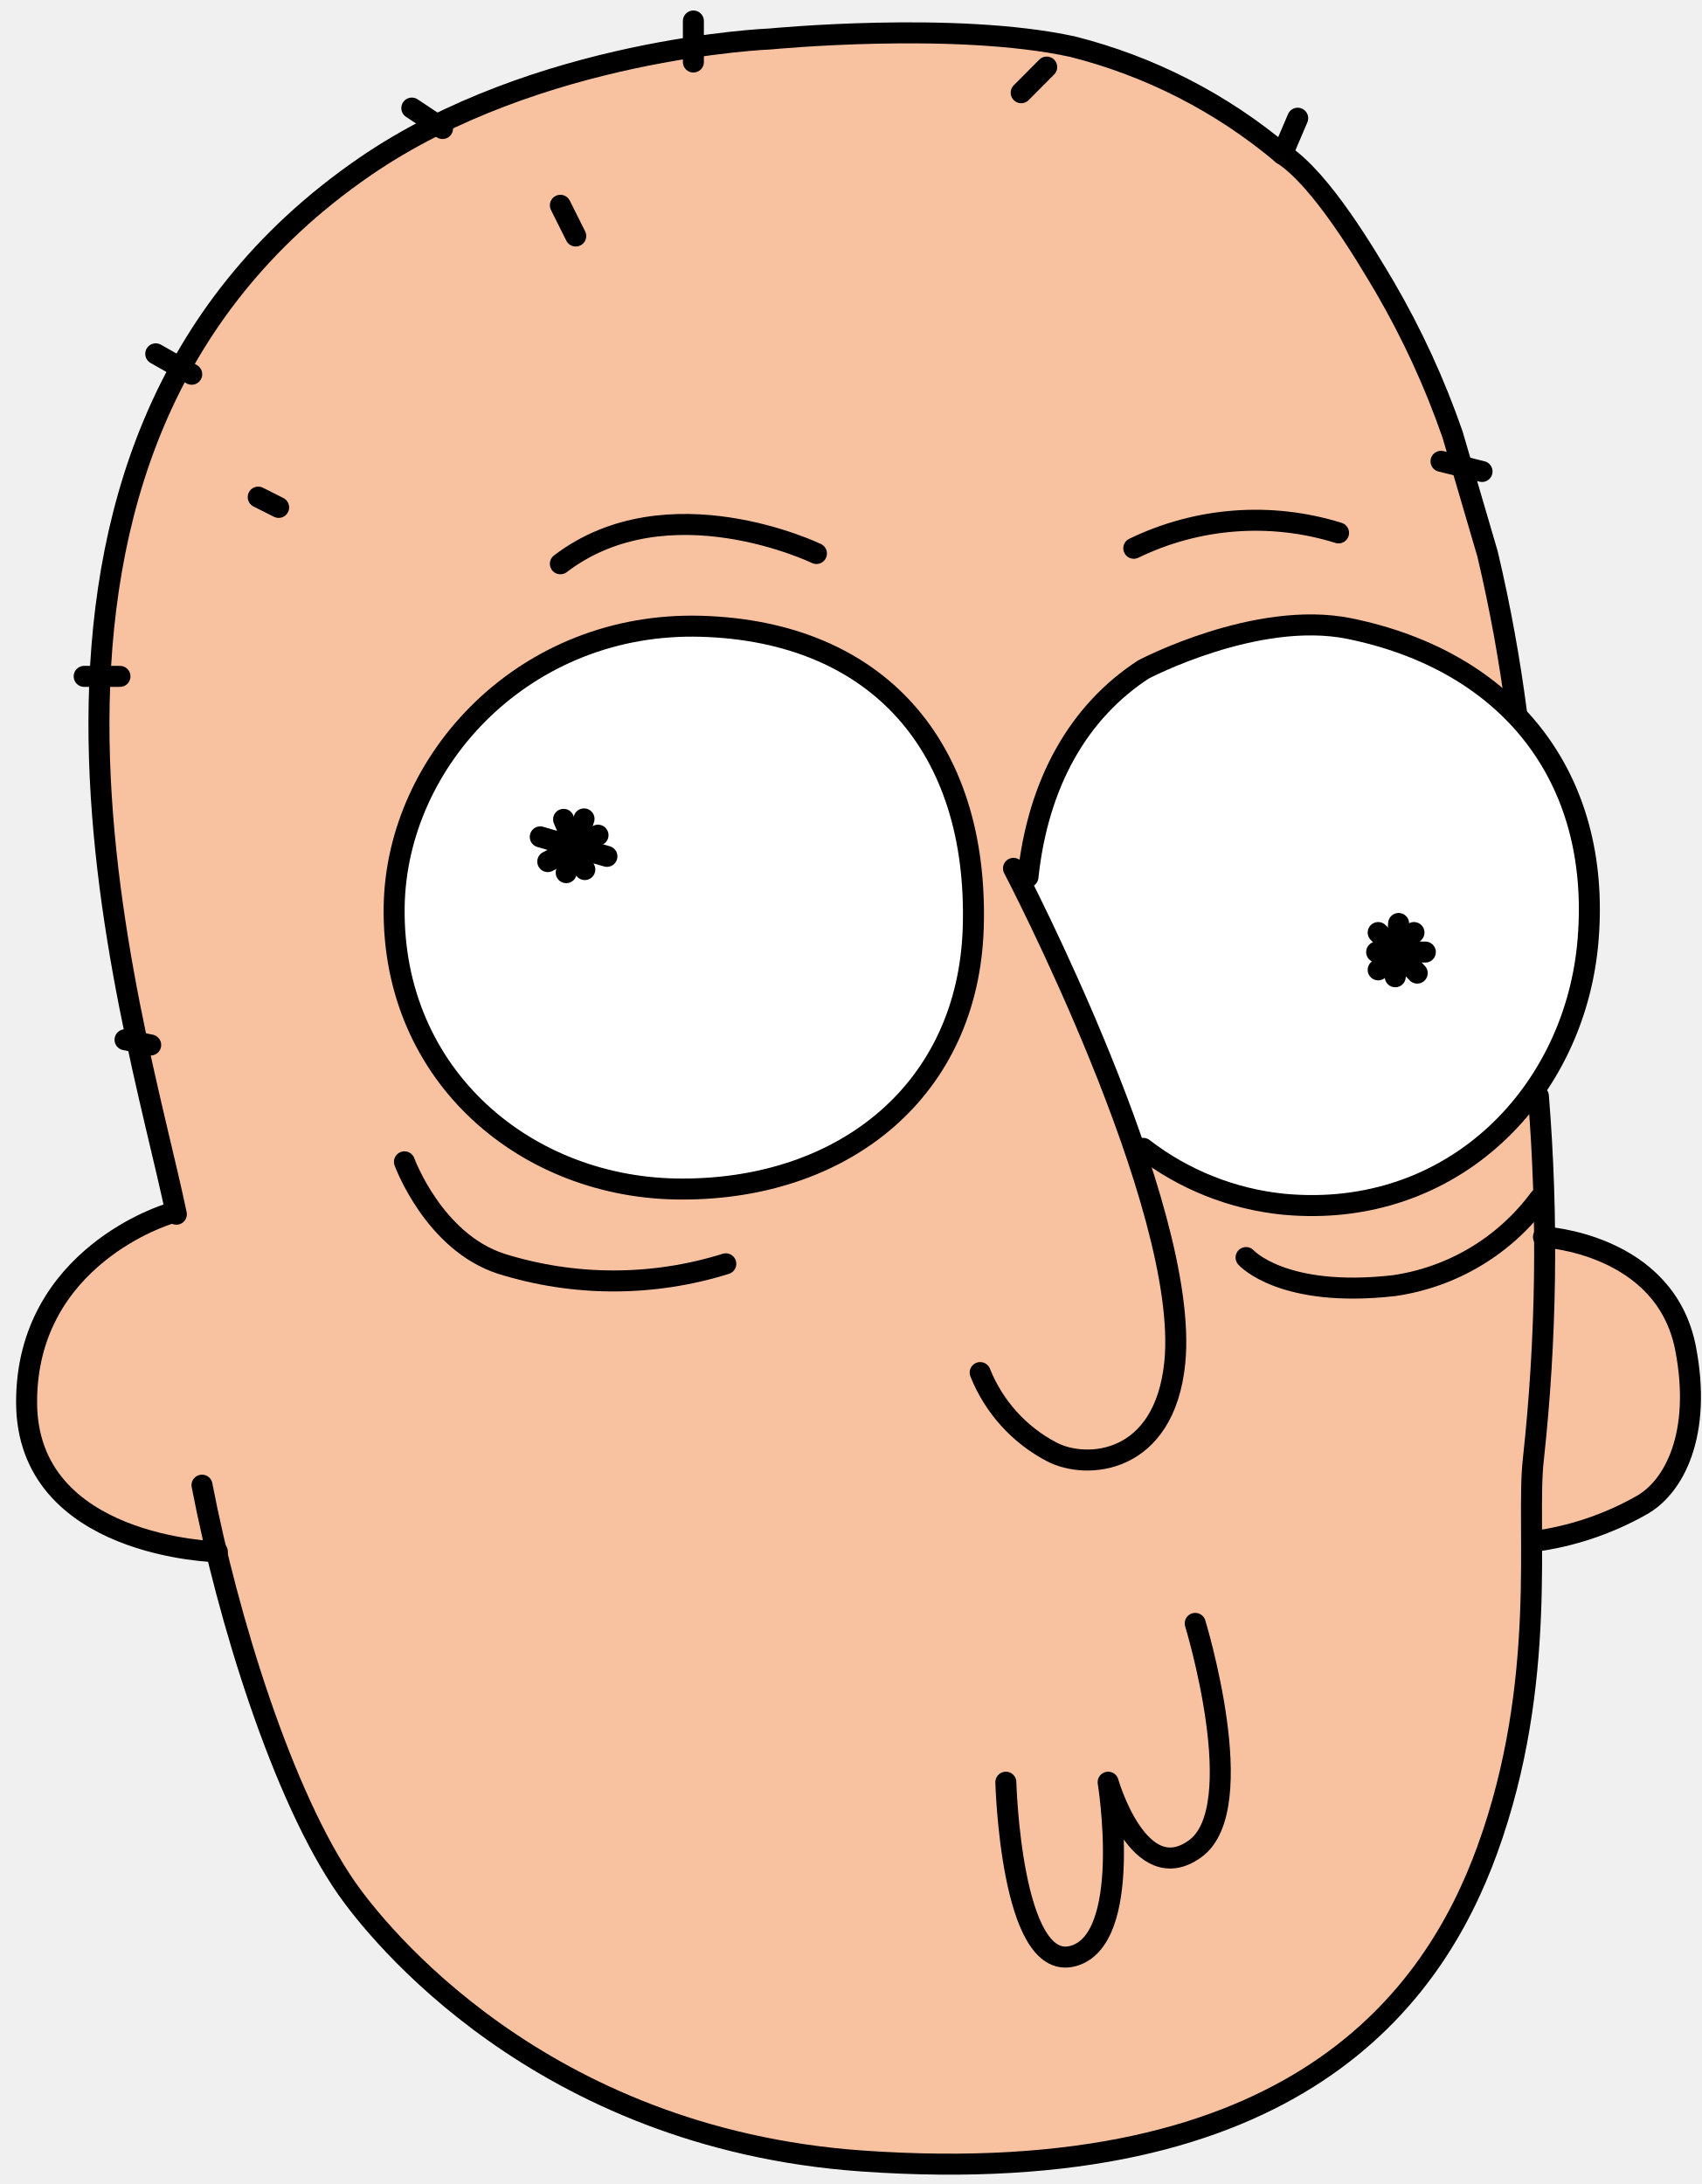
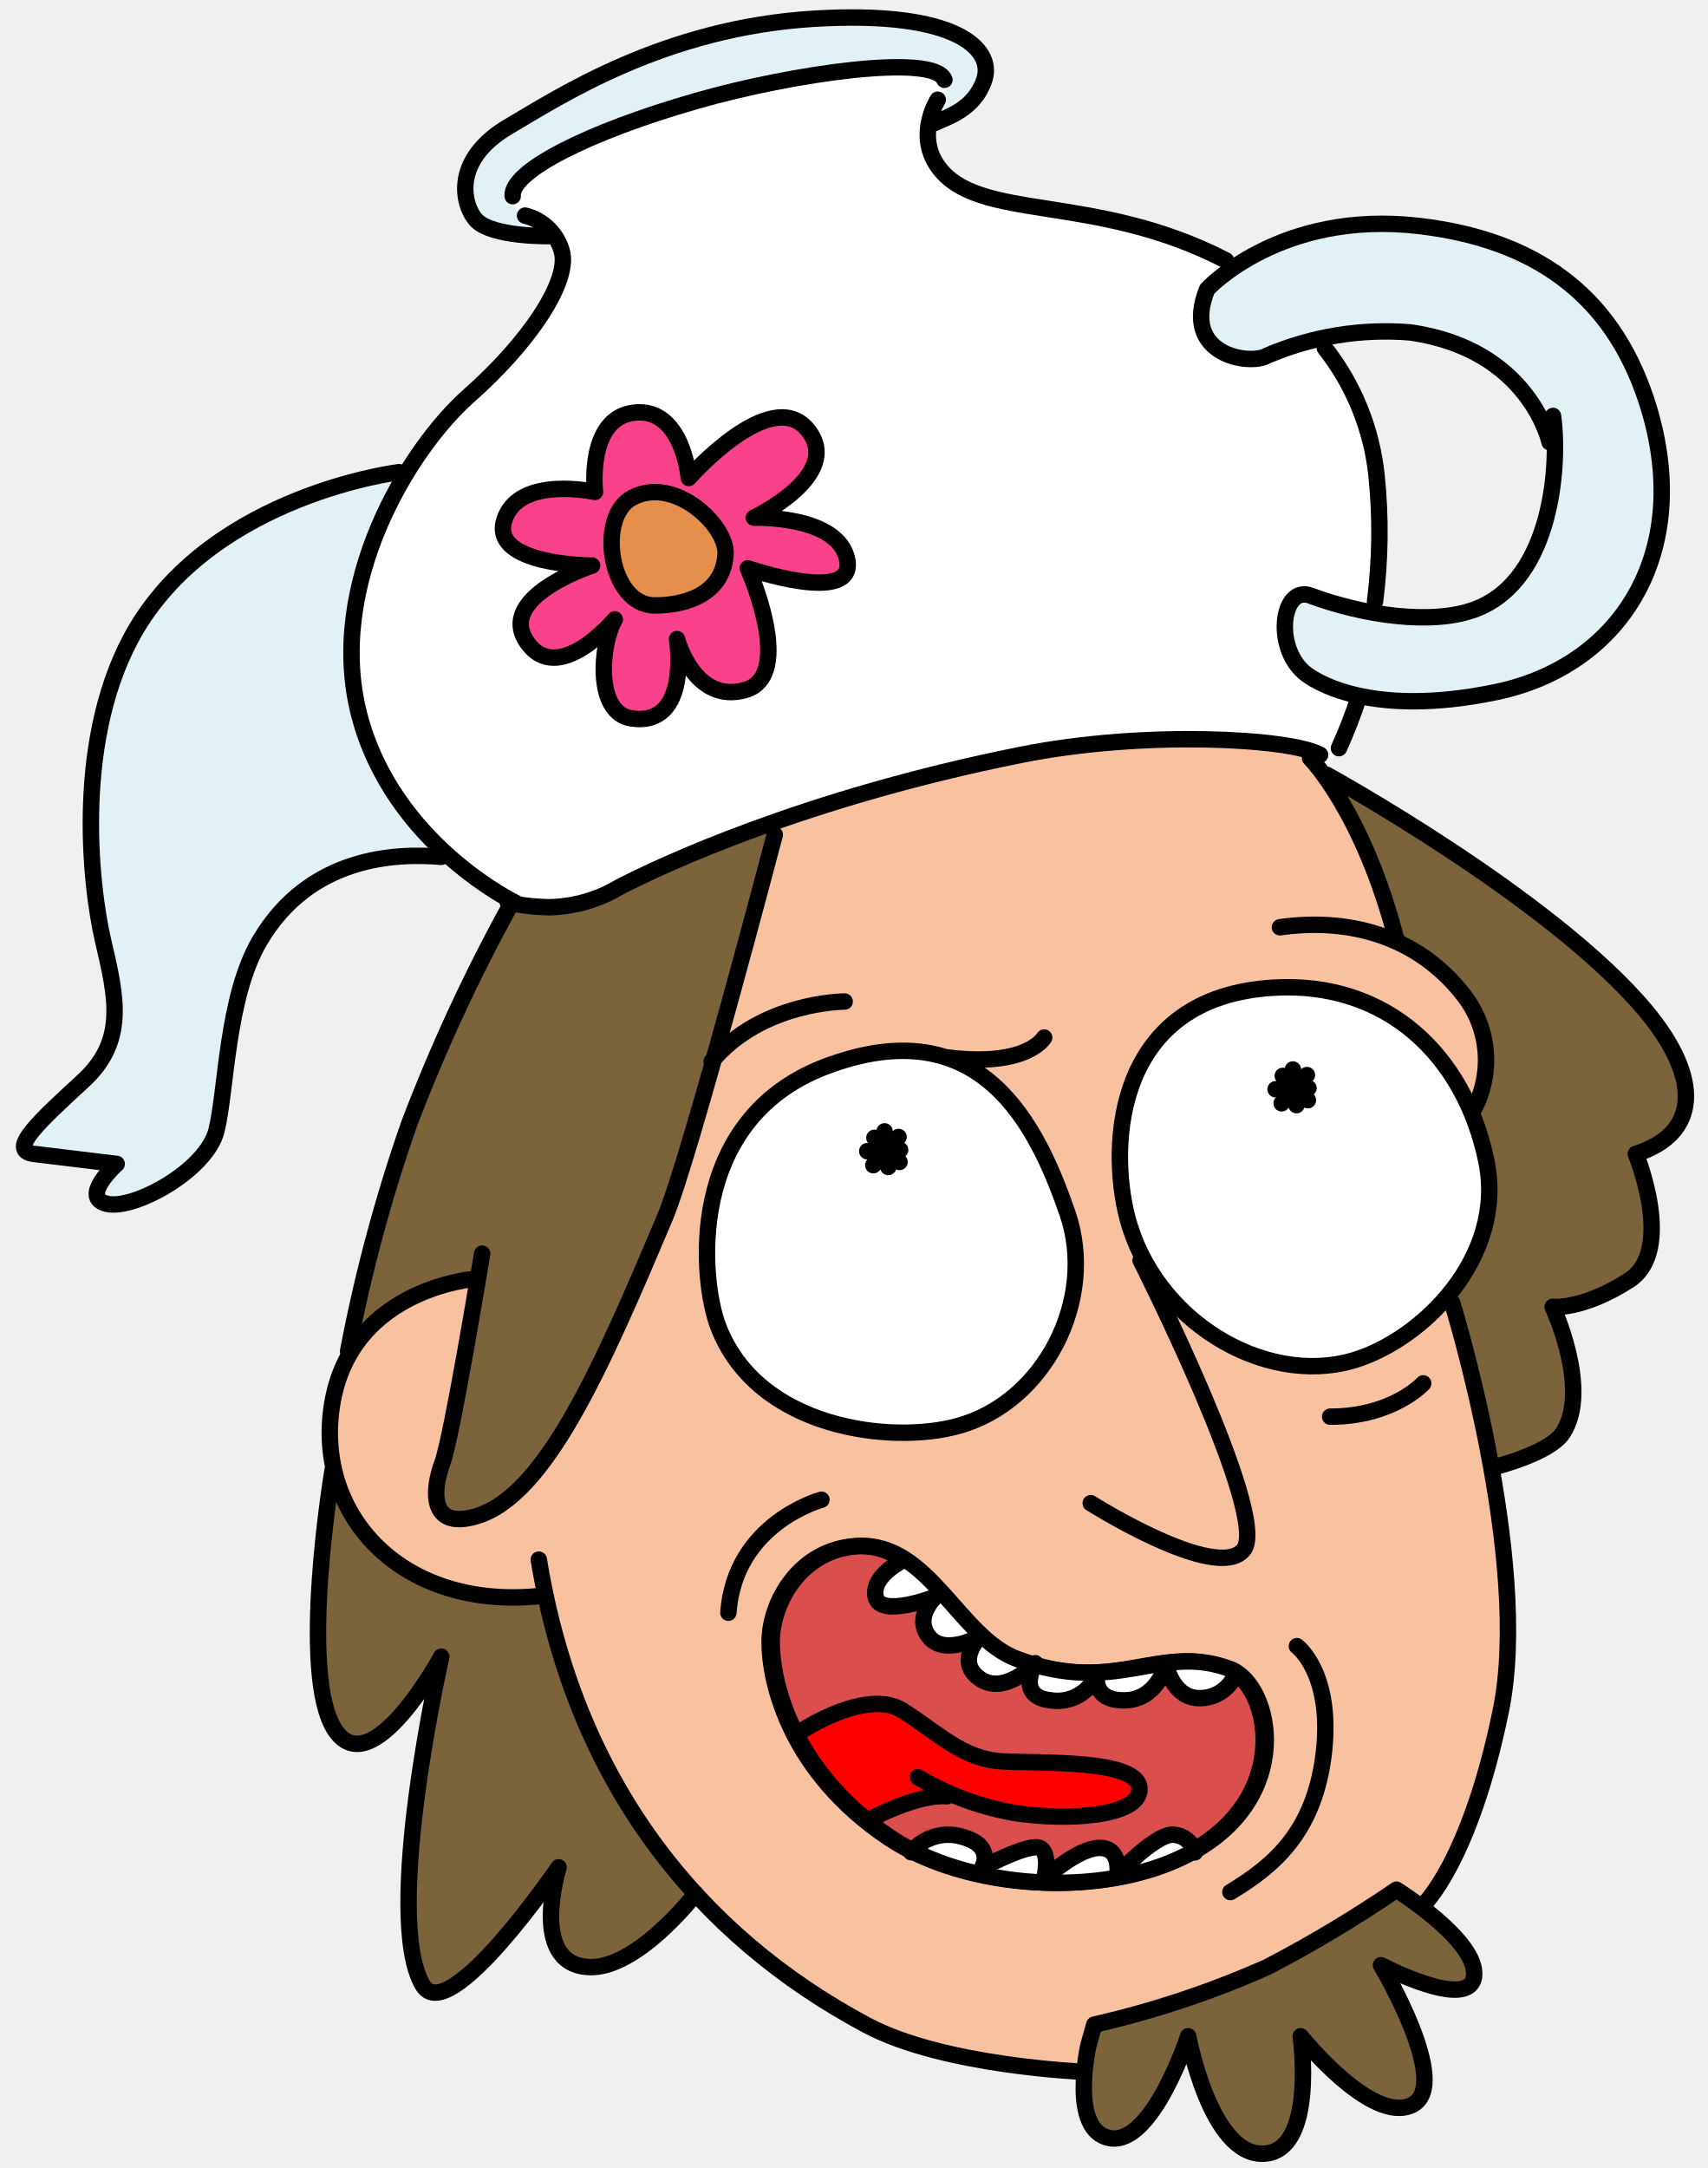
- <svg xmlns="http://www.w3.org/2000/svg" width="81" height="104" viewBox="0 0 81 104" fill="none">
-   <path d="M32.349 2.096C24.121 3.376 17.187 7.896 15.162 9.776C12.602 12.153 8.821 15.934 7.116 20.563C5.09 26.307 4.281 32.409 4.739 38.482C5.327 44.98 6.525 51.407 8.316 57.681C6.604 57.681 2.948 60.972 1.975 63.041C1.002 65.111 -0.095 69.017 3.313 71.577C5.345 73.106 7.845 73.881 10.386 73.771C12.214 81.692 15.096 88.64 19.367 93.276C23.638 97.913 31.925 101.687 35.581 102.053C43.718 103.732 52.163 103.098 59.958 100.224C64.763 98.403 68.859 92.911 71.294 87.184C72.947 83.293 73.079 77.135 73.123 73.047C73.35 73.1 73.588 73.079 73.803 72.988C74.602 73.044 75.403 72.935 76.158 72.668C76.913 72.401 77.605 71.983 78.191 71.438C80.02 69.609 80.934 67.51 80.385 64.219C79.837 60.928 76.1 58.975 73.803 59.012C73.584 55.603 73.072 51.603 73.072 51.603L72.187 33.421C71.945 26.963 68.288 17.697 65.729 13.308C63.169 8.92 61.092 7.582 61.092 7.582C61.092 7.582 57.64 4.532 54.465 3.435C51.379 2.287 48.131 1.631 44.841 1.489C41.915 1.489 34.462 1.731 32.349 2.096Z" fill="#F8C2A0" />
-   <path d="M18.892 43.171C19.001 36.179 25.13 29.575 33.519 29.823C41.908 30.072 46.706 35.565 46.457 44.151C46.245 51.896 40.35 56.643 32.612 56.643C25.247 56.643 18.767 51.282 18.892 43.171Z" fill="white" />
-   <path d="M54.553 54.683C56.495 56.167 58.813 57.08 61.245 57.316C69.291 58.047 75.141 52.02 75.734 44.678C76.334 36.969 72.077 30.73 64.376 29.911C62.667 29.873 60.958 29.929 59.256 30.079C57.576 30.327 55.968 30.93 54.539 31.849C51.482 33.839 49.244 37.89 48.754 42.41L54.553 54.683Z" fill="white" />
-   <path d="M48.256 41.35C48.256 41.35 56.674 57.44 55.936 64.878C55.446 69.756 51.723 69.998 50.085 69.142C48.53 68.332 47.318 66.99 46.669 65.361" stroke="black" stroke-linecap="round" stroke-linejoin="round" />
-   <path d="M8.396 57.82C6.385 48.173 -2.406 21.558 17.356 7.948C25.584 2.28 36.678 1.855 36.678 1.855C36.678 1.855 45.455 1 51.065 2.221C54.742 3.148 58.161 4.899 61.062 7.341C62.905 8.525 65.056 12.19 65.941 13.682C67.237 15.908 68.315 18.254 69.159 20.688L70.826 26.378C71.422 28.898 71.885 31.446 72.216 34.014" stroke="black" stroke-linecap="round" stroke-linejoin="round" />
-   <path d="M9.618 70.722C10.839 77.062 13.465 85.554 16.507 89.92C17.912 91.931 25.65 101.805 41.008 102.902C61.699 104.365 68.267 95.084 70.812 88.091C73.737 80.046 72.64 72.674 73.006 69.5C73.633 63.753 73.714 57.959 73.247 52.196" stroke="black" stroke-linecap="round" stroke-linejoin="round" />
-   <path d="M18.767 43.171C18.877 36.179 25.006 29.575 33.395 29.823C41.784 30.072 46.589 35.565 46.34 44.151C46.113 51.881 40.226 56.621 32.495 56.621C25.13 56.643 18.643 51.282 18.767 43.171Z" stroke="black" stroke-linecap="round" stroke-linejoin="round" />
-   <path d="M48.944 41.759C49.426 37.24 51.387 33.868 54.444 31.879C54.444 31.879 59.834 29.034 64.251 29.933C71.843 31.484 76.231 36.998 75.617 44.707C75.046 52.021 69.195 58.098 61.121 57.345C58.685 57.101 56.367 56.178 54.429 54.683" stroke="black" stroke-linecap="round" stroke-linejoin="round" />
-   <path d="M19.257 55.326C19.257 55.326 20.647 59.143 23.872 60.182C27.351 61.269 31.079 61.269 34.557 60.182" stroke="black" stroke-linecap="round" stroke-linejoin="round" />
-   <path d="M59.329 59.883C59.329 59.883 61.055 61.828 66.372 61.221C67.745 61.023 69.065 60.555 70.255 59.843C71.445 59.131 72.482 58.19 73.306 57.074" stroke="black" stroke-linecap="round" stroke-linejoin="round" />
-   <path d="M8.031 57.805C8.031 57.805 1.266 59.816 1.266 66.764C1.266 73.713 10.349 73.895 10.349 73.895" stroke="black" stroke-linecap="round" stroke-linejoin="round" />
-   <path d="M73.489 58.902C73.489 58.902 79.281 59.195 80.254 64.205C81.043 68.286 79.712 70.838 78.118 71.701C76.536 72.591 74.798 73.169 72.998 73.406" stroke="black" stroke-linecap="round" stroke-linejoin="round" />
-   <path d="M66.592 43.975L66.431 46.513" stroke="black" stroke-linecap="round" stroke-linejoin="round" />
-   <path d="M67.864 45.336H65.546" stroke="black" stroke-linecap="round" stroke-linejoin="round" />
-   <path d="M67.323 44.407L65.619 46.184" stroke="black" stroke-linecap="round" stroke-linejoin="round" />
-   <path d="M67.477 46.338L65.619 44.407" stroke="black" stroke-linecap="round" stroke-linejoin="round" />
-   <path d="M26.834 39.017L27.844 41.408" stroke="black" stroke-linecap="round" stroke-linejoin="round" />
-   <path d="M28.473 39.77L26.081 41.028" stroke="black" stroke-linecap="round" stroke-linejoin="round" />
-   <path d="M28.897 40.779L25.723 39.851" stroke="black" stroke-linecap="round" stroke-linejoin="round" />
-   <path d="M27.807 38.995L26.959 41.555" stroke="black" stroke-linecap="round" stroke-linejoin="round" />
-   <path d="M56.908 77.304C56.908 77.304 59.593 86.081 56.908 88.033C54.224 89.986 52.762 84.867 52.762 84.867C52.762 84.867 53.983 92.422 51.057 93.153C48.132 93.884 47.891 84.867 47.891 84.867" stroke="black" stroke-linecap="round" stroke-linejoin="round" />
-   <path d="M19.608 5.147L21.071 6.12" stroke="black" stroke-linecap="round" stroke-linejoin="round" />
-   <path d="M33.014 1V2.953" stroke="black" stroke-linecap="round" stroke-linejoin="round" />
-   <path d="M7.416 16.849L9.128 17.821" stroke="black" stroke-linecap="round" stroke-linejoin="round" />
-   <path d="M4.008 32.208H5.712" stroke="black" stroke-linecap="round" stroke-linejoin="round" />
-   <path d="M61.787 5.629L61.055 7.341" stroke="black" stroke-linecap="round" stroke-linejoin="round" />
-   <path d="M49.836 3.194L48.622 4.415" stroke="black" stroke-linecap="round" stroke-linejoin="round" />
-   <path d="M70.563 22.451L68.61 21.968" stroke="black" stroke-linecap="round" stroke-linejoin="round" />
-   <path d="M26.681 9.776L27.412 11.239" stroke="black" stroke-linecap="round" stroke-linejoin="round" />
-   <path d="M5.954 49.512L7.175 49.761" stroke="black" stroke-linecap="round" stroke-linejoin="round" />
-   <path d="M12.295 23.672L13.267 24.162" stroke="black" stroke-linecap="round" stroke-linejoin="round" />
-   <path d="M53.983 26.108C57.021 24.632 60.508 24.37 63.732 25.376" stroke="black" stroke-linecap="round" stroke-linejoin="round" />
-   <path d="M38.873 26.357C38.873 26.357 31.8 22.941 26.681 26.847" stroke="black" stroke-linecap="round" stroke-linejoin="round" />
+ <svg xmlns="http://www.w3.org/2000/svg" width="104" height="132" viewBox="0 0 104 132" fill="none">
+   <path d="M36.671 13.223C35.762 13.713 34.771 14.033 33.747 14.165C32.291 14.509 30.762 14.344 29.414 13.698C28.472 13.231 27.53 11.249 29.225 8.988C30.921 6.727 32.73 6.818 34.696 5.409C36.663 3.999 40.914 2.869 41.954 2.583C44.197 1.884 46.496 1.38 48.826 1.075C51.47 0.902 54.124 1.028 56.739 1.452C58.533 1.829 59.754 3.057 59.942 3.713C60.01 4.329 59.896 4.952 59.613 5.504C59.331 6.056 58.892 6.513 58.352 6.818C57.252 7.233 56.117 7.548 54.961 7.76L36.671 13.223Z" fill="#E1F1F6" />
+   <path d="M35.073 54.95C33.867 55.274 32.592 55.243 31.403 54.86C30.552 54.483 25.465 51.378 24.809 49.584C24.154 47.791 21.976 45.907 21.425 41.958C20.875 38.009 22.646 33.291 23.212 31.506C23.777 29.72 26.791 25.951 28.487 24.256C30.182 22.56 33.574 18.792 33.95 17.662C34.327 16.532 34.327 14.647 33.762 14.18C33.762 14.18 31.689 13.803 31.411 12.575C31.132 11.347 32.255 10.314 32.82 10.035C33.385 9.757 37.342 8.053 38.193 7.677C39.045 7.3 43.657 5.793 44.877 5.506C46.098 5.22 49.399 4.285 51.283 4.285C53.167 4.285 54.584 3.705 56.091 3.992C57.598 4.278 57.877 5.408 57.5 5.597C56.868 6.269 56.471 7.129 56.37 8.046C56.37 8.8 57.033 11.06 58.729 11.535C60.424 12.01 62.685 12.289 64.667 12.665C66.649 13.042 69.663 13.984 71.359 14.361C72.653 14.724 73.891 15.264 75.037 15.966C75.037 15.966 79.468 18.981 80.975 21.241C82.376 23.177 83.34 25.393 83.801 27.738C84.154 29.886 84.25 32.069 84.087 34.241C83.997 35.183 82.957 42.252 82.678 42.907C82.399 43.563 80.983 47.15 80.417 47.052L79.95 46.02C79.95 46.02 77.689 44.799 71.66 44.889C65.632 44.98 56.212 47.248 53.574 48.002C50.937 48.755 44.154 51.303 42.933 51.679C41.712 52.056 38.412 53.473 38.412 53.473C37.404 54.176 36.271 54.678 35.073 54.95Z" fill="white" />
+   <path d="M33.279 97.152C33.279 97.152 24.236 90.746 22.82 90.37C21.958 90.141 21.073 90.015 20.182 89.993C20.182 89.993 19.338 96.12 19.338 97.815C19.338 99.511 19.338 104.221 20.091 105.163C20.845 106.105 21.689 106.67 22.82 105.916C23.839 105.085 24.757 104.136 25.555 103.09L26.776 101.304C26.776 101.304 25.555 107.521 25.367 109.029C25.178 110.536 24.613 115.344 24.703 116.376C24.794 117.409 25.08 120.996 26.022 121.275C26.964 121.554 28.758 120.242 29.413 119.3C30.069 118.358 33.845 114.123 33.845 114.123C33.845 114.123 33.182 117.326 33.558 118.177C33.935 119.029 34.975 120.348 37.326 119.594C39.678 118.841 42.225 115.449 42.225 115.449C42.225 115.449 39.12 111.214 37.801 109.044C36.482 106.873 33.483 99.797 33.279 97.152Z" fill="#7B633B" />
+   <path d="M81.133 47.323C81.133 47.323 86.883 51.091 88.956 52.319C91.028 53.547 97.539 58.627 98.293 59.29C99.046 59.953 102.061 63.156 102.347 65.04C102.634 66.924 102.634 67.775 102.068 68.718C101.503 69.659 99.506 70.021 99.506 70.021C99.506 70.021 100.546 73.601 100.448 74.92C100.433 75.653 100.225 76.37 99.845 76.999C99.466 77.627 98.928 78.144 98.285 78.499C97.17 79.108 95.96 79.524 94.706 79.728C95.107 80.767 95.422 81.839 95.648 82.93C95.746 83.872 96.59 86.42 94.615 87.738C93.526 88.504 92.266 88.991 90.945 89.155L88.217 78.514L81.533 53.269L81.133 47.323Z" fill="#7B633B" />
+   <path d="M33.279 97.151C31.288 97.306 29.284 97.148 27.341 96.683C24.937 95.791 22.843 94.22 21.312 92.162C20.37 90.654 19.994 88.115 20.091 86.231C20.189 84.347 21.501 81.521 22.631 80.579C23.762 79.637 26.964 77.941 28.946 77.753L38.178 79.358C38.178 79.358 40.529 74.46 41.471 71.732C42.413 69.004 44.584 60.428 44.584 60.428L47.312 50.163C47.312 50.163 56.091 47.609 58.148 46.757C60.206 45.906 67.478 44.971 69.076 44.971C70.673 44.971 79.626 45.536 79.626 45.536L80.38 47.044C81.149 48.062 81.846 49.132 82.467 50.246C82.942 51.286 85.105 57.127 85.105 57.127C85.105 57.127 88.496 59.388 89.061 60.239C89.626 61.091 90.855 63.442 90.478 64.859C90.101 66.275 89.634 67.685 89.634 67.685L87.471 75.032L89.265 81.815C89.265 81.815 90.772 88.884 91.149 91.333C91.525 93.782 92 100.097 91.623 102.448C91.247 104.8 89.739 111.115 88.797 112.908C88.129 114.111 87.305 115.221 86.348 116.209C86.348 116.209 68.164 126.006 66.091 126.292C66.091 126.292 57.613 125.162 55.541 124.597C53.468 124.032 47.342 120.173 46.588 119.51C45.834 118.847 40.936 114.235 39.904 112.351C38.871 110.467 34.319 103.752 33.279 97.151Z" fill="#F8C2A0" />
+   <path d="M67.757 130.219C66.438 130.31 65.684 127.77 65.873 126.926C66.061 126.082 66.626 123.444 66.626 123.444C66.626 123.444 69.739 122.502 70.869 122.223C73.149 121.475 75.383 120.594 77.561 119.586C78.413 119.119 84.253 115.727 84.818 115.162C85.775 115.558 86.665 116.099 87.456 116.767C88.119 117.521 90.093 119.126 89.528 120.535C88.963 121.945 85.481 120.535 84.539 119.97C84.539 119.97 85.858 123.082 86.047 123.836C86.235 124.59 87.652 126.948 86.047 127.981C84.441 129.013 81.337 126.285 81.337 126.285L79.264 124.213C79.368 125.594 79.338 126.982 79.174 128.358C78.895 129.586 77.764 131.184 76.913 131.184C76.061 131.184 73.522 130.34 72.391 124.122C71.757 125.282 71.191 126.477 70.696 127.702C70.409 128.621 69.173 130.129 67.757 130.219Z" fill="#7B633B" />
+   <path d="M28.961 77.754C28.961 77.754 25.66 78.229 24.628 79.171C23.596 80.113 21.327 81.997 21.327 81.997C21.327 81.997 22.744 75.78 22.932 74.649C23.121 73.519 26.135 65.229 26.512 64.385C26.889 63.541 31.034 54.686 31.034 54.686L33.671 55.252C35.282 54.931 36.859 54.459 38.381 53.842C39.888 53.089 46.482 50.172 47.326 50.172L45.352 57.708C45.352 57.708 42.616 67.505 41.961 69.578C41.305 71.65 38.758 78.711 38.193 79.751C37.628 80.791 34.515 87.008 33.483 88.418C32.45 89.827 29.903 92.284 29.052 92.374C28.2 92.465 26.979 92.751 26.791 91.718C26.754 90.638 26.881 89.558 27.168 88.516L28.961 77.754Z" fill="#7B633B" />
+   <path d="M52.12 94.136C56.438 93.88 58.269 99.713 61.841 101.017C67.915 103.277 70.545 100.007 74.803 101.627C77.343 102.592 78.85 109.525 72.173 112.931C66.988 115.599 58.834 115.041 54.154 111.921C48.08 107.874 46.867 102.403 46.867 99.977C46.867 97.55 48.683 94.347 52.12 94.136Z" fill="#DA4F4D" stroke="black" stroke-linecap="round" stroke-linejoin="round" />
+   <path d="M68.571 74.046C67.395 69.57 67.877 60.639 77.486 60.074C84.366 59.667 89.114 64.181 90.448 70.625C91.661 76.495 86.536 81.529 82.346 82.773C76.875 84.34 70.191 80.324 68.571 74.046Z" fill="white" />
+   <path d="M43.672 80.731C42.587 77.928 41.645 68.176 50.153 64.906C59.701 61.266 63.115 68.553 64.931 73.813C66.747 79.073 63.514 85.351 58.246 86.775C54.29 87.868 46.098 87.009 43.672 80.731Z" fill="white" />
+   <path d="M24.146 28.844C24.146 28.844 13.03 30.148 8.154 38.37C4.311 44.851 5.321 53.962 6.127 57.406C6.933 60.85 7.544 63.465 4.914 65.899C2.284 68.333 0.256 70.149 1.899 70.353C3.542 70.556 6.964 70.963 6.964 70.963C6.964 70.963 4.703 72.99 6.353 73.39C8.003 73.789 12.427 71.362 13.037 68.936C13.648 66.509 13.648 60.835 15.668 57.391C18.727 52.183 24.04 51.995 26.738 52.259L26.806 51.746C26.806 51.746 24.168 49.109 23.513 47.503C22.857 45.898 21.342 42.793 21.342 40.254C21.437 37.971 21.882 35.717 22.661 33.569C23.038 32.627 24.733 28.859 24.733 28.859L24.146 28.844Z" fill="#E1F1F6" />
+   <path d="M41.878 29.1C41.878 29.1 46.882 23.411 49.12 26.169C51.358 28.927 45.842 31.52 45.842 31.52C45.842 31.52 51.019 31.346 51.532 34.104C52.044 36.862 45.541 34.602 45.541 34.602C45.541 34.602 48.472 41.158 45.367 42.017C42.263 42.876 41.23 38.912 41.23 38.912C41.23 38.912 42.089 44.263 38.472 43.743C36.211 43.426 36.573 39.221 37.439 37.714C37.439 37.714 33.988 41.851 32.089 39.093C30.19 36.335 36.06 34.436 36.06 34.436C36.06 34.436 29.851 34.436 30.71 31.678C31.569 28.92 36.234 29.952 36.234 29.952C36.234 29.952 35.714 25.43 38.653 25.121C41.592 24.812 41.878 29.1 41.878 29.1Z" fill="#FA428C" />
+   <path d="M54.938 94.937C54.938 94.937 52.91 95.879 53.182 97.198C53.453 98.517 56.829 97.198 56.829 97.198C56.829 97.198 55.48 98.411 56.422 99.624C57.364 100.838 59.527 99.624 59.527 99.624C59.527 99.624 58.02 101.132 59.527 102.187C61.034 103.242 62.873 101.275 62.873 101.275C62.873 101.275 61.66 103.302 63.815 103.536C64.401 103.627 65.001 103.516 65.516 103.222C66.03 102.927 66.43 102.467 66.648 101.915C66.648 101.915 66.242 103.536 68.269 103.536C70.296 103.536 70.831 101.373 70.831 101.373C70.831 101.373 71.238 103.4 72.858 103.4C73.311 103.41 73.756 103.287 74.141 103.048C74.525 102.808 74.831 102.462 75.021 102.051C74.467 101.623 73.818 101.333 73.129 101.207C71.534 101.201 69.94 101.307 68.359 101.523C67.065 101.841 65.721 101.905 64.403 101.712C63.008 101.519 61.681 100.988 60.537 100.167C59.563 99.41 58.678 98.546 57.899 97.59C57.899 97.59 56 95.344 54.938 94.937Z" fill="white" />
+   <path d="M55.337 112.75C55.704 112.304 56.195 111.977 56.747 111.809C57.3 111.641 57.889 111.641 58.442 111.808C60.469 112.351 59.656 113.7 59.656 113.7C59.656 113.7 62.489 112.193 63.167 112.487C63.846 112.78 63.439 114.378 63.439 114.378C63.439 114.378 65.466 112.487 66.815 112.487C68.164 112.487 67.892 114.107 67.892 114.107C67.892 114.107 70.153 111.68 71.269 111.68C71.58 111.69 71.879 111.8 72.123 111.994C72.366 112.189 72.539 112.456 72.618 112.758C71.915 113.209 71.155 113.561 70.357 113.805C68.809 114.222 67.236 114.536 65.647 114.747C64.833 114.747 62.007 114.747 61.253 114.619C60.5 114.491 58.299 113.805 57.734 113.617C57.169 113.429 55.337 112.75 55.337 112.75Z" fill="white" />
+   <path d="M52.557 110.718C51.619 109.941 50.756 109.078 49.979 108.14C49.603 107.447 48.156 105.503 48.156 105.503C48.156 105.503 50.605 104.433 51.863 104.056C53.122 103.679 54.313 103.619 55.315 104.433C56.317 105.246 58.646 106.882 59.588 107.07C61.089 107.237 62.6 107.3 64.109 107.259C65.489 107.259 68.382 107.507 68.948 108.14C69.092 108.289 69.196 108.473 69.25 108.674C69.304 108.874 69.305 109.085 69.255 109.287C69.204 109.488 69.103 109.673 68.961 109.825C68.819 109.976 68.64 110.089 68.443 110.152C66.601 110.644 64.685 110.792 62.791 110.589C61.069 110.242 59.372 109.782 57.711 109.21C56.899 109.323 56.099 109.513 55.322 109.776C54.629 110.092 52.557 110.718 52.557 110.718Z" fill="#FF0000" />
+   <path d="M39.813 36.863C37.055 36.863 36.256 31.468 38.434 30.307C41.019 28.928 44.252 32.025 44.124 33.758C43.951 36.17 41.773 36.863 39.813 36.863Z" fill="#E48F4C" />
+   <path d="M90.757 42.335C92.927 41.868 97.826 39.321 99.046 36.97C100.535 34.127 101.249 30.944 101.119 27.738C100.84 24.535 98.293 18.695 94.615 16.622C91.356 14.84 87.765 13.749 84.065 13.419C80.772 13.043 77.004 15.115 76.243 15.59C75.481 16.065 73.507 16.992 73.424 18.122C73.341 19.252 72.768 20.948 74.652 21.513C75.842 21.837 77.107 21.739 78.232 21.234C80.01 20.674 81.841 20.295 83.696 20.104C85.686 20.006 87.668 20.43 89.446 21.332C91.134 22.085 92.525 23.376 93.402 25.002C94.156 26.608 95.098 27.075 94.721 29.434C94.344 31.792 93.123 34.897 92.181 35.749C90.628 36.784 88.846 37.425 86.989 37.618C85.789 37.56 84.594 37.434 83.409 37.241C83.409 37.241 79.928 36.487 79.551 36.299C79.174 36.111 78.232 36.676 78.232 37.716C78.191 38.497 78.385 39.273 78.787 39.945C79.19 40.616 79.784 41.152 80.493 41.484C82.385 42.349 84.441 42.798 86.522 42.803C87.825 42.712 90.757 42.335 90.757 42.335Z" fill="#E1F1F6" />
+   <path d="M53.868 68.884L54.094 71.054" stroke="black" stroke-linecap="round" stroke-linejoin="round" />
+   <path d="M52.813 70.091L54.818 70.015" stroke="black" stroke-linecap="round" stroke-linejoin="round" />
+   <path d="M53.25 69.276L54.78 70.746" stroke="black" stroke-linecap="round" stroke-linejoin="round" />
+   <path d="M53.182 70.943L54.72 69.224" stroke="black" stroke-linecap="round" stroke-linejoin="round" />
+   <path d="M78.737 65.117L78.955 67.287" stroke="black" stroke-linecap="round" stroke-linejoin="round" />
+   <path d="M77.682 66.322L79.686 66.247" stroke="black" stroke-linecap="round" stroke-linejoin="round" />
+   <path d="M78.119 65.507L79.65 66.985" stroke="black" stroke-linecap="round" stroke-linejoin="round" />
+   <path d="M78.051 67.175L79.589 65.456" stroke="black" stroke-linecap="round" stroke-linejoin="round" />
+   <path d="M33.084 97.152C24.847 98.094 19.587 92.714 20.122 86.353C20.8 78.388 29.029 77.853 29.029 77.853" stroke="black" stroke-linecap="round" stroke-linejoin="round" />
+   <path d="M79.784 46.162C79.784 46.162 83.025 49.402 85.059 57.3" stroke="black" stroke-linecap="round" stroke-linejoin="round" />
+   <path d="M88.428 79.3C88.428 79.3 93.289 94.96 91.397 104.169C89.506 113.378 86.672 115.993 86.672 115.993" stroke="black" stroke-linecap="round" stroke-linejoin="round" />
+   <path d="M66.016 126.143C66.016 126.143 57.485 125.811 52.79 123.309C42.526 117.838 35.035 108.523 32.812 94.959" stroke="black" stroke-linecap="round" stroke-linejoin="round" />
+   <path d="M52.248 94.136C56.566 93.88 58.397 99.713 61.969 101.017C68.043 103.277 70.673 100.007 74.931 101.627C77.471 102.592 78.978 109.525 72.301 112.931C67.116 115.599 58.962 115.041 54.282 111.921C48.208 107.874 46.995 102.403 46.995 99.977C46.995 97.55 48.804 94.347 52.248 94.136Z" stroke="black" stroke-linecap="round" stroke-linejoin="round" />
+   <path d="M69.46 76.736C69.46 76.736 77.357 92.328 75.737 94.355C74.117 96.382 66.423 91.522 66.423 91.522" stroke="black" stroke-linecap="round" stroke-linejoin="round" />
+   <path d="M68.646 74.106C67.493 69.63 67.953 60.7 77.554 60.134C84.434 59.727 89.182 64.242 90.516 70.685C91.729 76.555 86.604 81.589 82.414 82.833C76.951 84.43 70.266 80.376 68.646 74.106Z" stroke="black" stroke-linecap="round" stroke-linejoin="round" />
+   <path d="M43.747 80.784C42.662 77.981 41.72 68.229 50.228 64.958C59.776 61.319 63.19 68.606 65.006 73.866C66.822 79.126 63.589 85.404 58.322 86.828C54.365 87.928 46.174 87.061 43.747 80.784Z" stroke="black" stroke-linecap="round" stroke-linejoin="round" />
+   <path d="M80.394 45.96C78.571 44.95 69.686 44.453 62.172 45.96C49.007 48.59 40.265 52.69 37.711 54.016C36.431 54.782 34.974 55.203 33.483 55.237C32.624 55.227 31.768 55.132 30.928 54.951" stroke="black" stroke-linecap="round" stroke-linejoin="round" />
+   <path d="M31.463 55.003C31.463 55.003 23.927 51.423 21.878 43.526C19.828 35.628 24.892 27.331 28.562 24.09C32.232 20.85 34.636 17.21 34.237 15.386C34.103 14.839 33.821 14.338 33.422 13.94C33.024 13.541 32.523 13.26 31.976 13.126" stroke="black" stroke-linecap="round" stroke-linejoin="round" />
+   <path d="M82.746 42.448C82.403 43.505 82.001 44.542 81.54 45.553" stroke="black" stroke-linecap="round" stroke-linejoin="round" />
+   <path d="M80.681 21.189C82.443 23.427 83.535 26.118 83.831 28.951C84.094 31.501 84.064 34.072 83.74 36.615" stroke="black" stroke-linecap="round" stroke-linejoin="round" />
+   <path d="M57.108 6.072C57.108 6.072 55.744 8.189 57.108 10.119C59.535 13.563 66.558 11.671 74.66 15.854" stroke="black" stroke-linecap="round" stroke-linejoin="round" />
+   <path d="M94.366 26.923C94.366 26.923 93.153 21.256 85.866 20.238C82.892 19.997 79.905 20.483 77.162 21.655C76.152 22.266 71.886 21.655 73.514 17.608C73.514 17.608 77.968 12.748 86.476 13.765C93.417 14.594 98.104 17.88 100.245 24.315C103.259 33.426 98.828 40.518 91.133 42.131C83.439 43.743 79.995 41.452 79.392 40.917C77.569 39.297 78.081 35.642 79.799 36.26C83.04 37.473 87.298 38.099 89.92 37.066C94.577 35.243 94.984 28.159 94.577 25.325" stroke="black" stroke-linecap="round" stroke-linejoin="round" />
+   <path d="M31.222 11.942C31.086 10.435 35.811 8.031 42.428 6.139C48.283 4.459 56.904 3.238 57.515 4.858" stroke="black" stroke-linecap="round" stroke-linejoin="round" />
+   <path d="M33.415 14.376C33.415 14.376 30.031 14.436 29.029 13.434C28.223 12.62 27.409 9.786 30.988 7.699C34.101 5.867 40.453 1.7 49.55 1.142C58.352 0.607 60.552 3.034 59.942 4.858C59.331 6.681 57.681 7.118 56.927 7.488" stroke="black" stroke-linecap="round" stroke-linejoin="round" />
+   <path d="M24.304 28.748C24.304 28.748 13.188 30.082 8.313 38.266C4.469 44.747 5.479 53.858 6.285 57.302C7.092 60.746 7.702 63.376 5.072 65.803C2.442 68.229 0.415 70.053 2.058 70.256C3.7 70.46 7.107 70.867 7.107 70.867C7.107 70.867 4.846 72.894 6.496 73.293C8.147 73.693 12.57 71.266 13.181 68.84C13.791 66.413 13.791 60.738 15.811 57.294C18.863 52.095 24.168 51.936 26.874 52.17" stroke="black" stroke-linecap="round" stroke-linejoin="round" />
+   <path d="M47.183 50.821C47.183 50.821 42.014 70.52 40.499 74.108C36.656 83.219 33.212 91.124 28.961 92.33C26.128 93.144 26.331 90.709 26.934 89.089C27.537 87.469 29.361 76.331 29.361 76.331" stroke="black" stroke-linecap="round" stroke-linejoin="round" />
+   <path d="M31.117 55.048C28.738 59.358 26.666 63.831 24.915 68.432C23.336 72.946 22.095 77.57 21.199 82.268" stroke="black" stroke-linecap="round" stroke-linejoin="round" />
+   <path d="M20.257 89.495C20.257 89.495 18.162 101.914 20.393 105.32C22.624 108.727 26.874 100.866 26.874 100.866C26.874 100.866 23.294 116.594 25.729 120.844C27.288 123.58 34.018 113.693 34.018 113.693C34.018 113.693 32.209 119.473 35.744 119.759C38.713 120.031 42.36 115.305 42.36 115.305" stroke="black" stroke-linecap="round" stroke-linejoin="round" />
+   <path d="M80.794 47.172C80.794 47.172 94.51 54.708 100.23 61.551C103.681 65.696 103.47 69.042 99.619 70.255C99.619 70.255 102.046 76.126 99.212 77.95C96.379 79.773 94.555 79.57 94.555 79.57C94.555 79.57 96.914 84.634 95.165 87.264C94.359 88.477 91.118 89.291 91.118 89.291" stroke="black" stroke-linecap="round" stroke-linejoin="round" />
+   <path d="M50.025 91.311C50.025 91.311 44.749 92.728 44.357 98.191" stroke="black" stroke-linecap="round" stroke-linejoin="round" />
+   <path d="M78.978 100.226C78.978 100.226 81.239 101.884 80.598 106.911C79.988 111.568 77.584 113.595 74.931 115.2" stroke="black" stroke-linecap="round" stroke-linejoin="round" />
+   <path d="M86.672 84.228C86.672 84.228 84.849 86.255 81.005 86.255" stroke="black" stroke-linecap="round" stroke-linejoin="round" />
+   <path d="M63.589 63.172C63.589 63.172 62.58 64.996 57.719 64.385" stroke="black" stroke-linecap="round" stroke-linejoin="round" />
+   <path d="M89.709 67.626C90.317 66.516 90.583 65.252 90.474 63.992C90.366 62.731 89.887 61.531 89.099 60.542C86.235 56.895 82.015 55.877 77.946 56.458" stroke="black" stroke-linecap="round" stroke-linejoin="round" />
+   <path d="M51.441 60.978C51.441 60.978 46.377 60.978 43.34 64.626" stroke="black" stroke-linecap="round" stroke-linejoin="round" />
+   <path d="M55.081 94.959C55.081 94.959 53.054 95.9 53.325 97.219C53.596 98.538 56.973 97.219 56.973 97.219C56.973 97.219 55.624 98.433 56.566 99.646C57.508 100.859 59.67 99.646 59.67 99.646C59.67 99.646 58.163 101.153 59.67 102.208C61.178 103.263 63.047 101.266 63.047 101.266C63.047 101.266 61.833 103.293 63.989 103.527C64.575 103.618 65.174 103.508 65.689 103.213C66.204 102.919 66.604 102.458 66.822 101.907C66.822 101.907 66.415 103.527 68.442 103.527C70.47 103.527 71.005 101.364 71.005 101.364C71.005 101.364 71.412 103.391 73.032 103.391C73.484 103.401 73.93 103.279 74.314 103.039C74.698 102.799 75.004 102.453 75.195 102.042" stroke="black" stroke-linecap="round" stroke-linejoin="round" />
+   <path d="M48.872 105.35C48.872 105.35 52.783 102.788 54.946 104.137C57.108 105.486 58.593 107.106 61.02 107.242C63.446 107.377 69.257 107.106 69.392 108.862C69.528 110.618 64.938 110.889 61.698 110.369C59.651 109.998 57.686 109.266 55.895 108.206" stroke="black" stroke-linecap="round" stroke-linejoin="round" />
+   <path d="M53.077 110.717C53.077 110.717 55.91 109.209 57.666 109.368" stroke="black" stroke-linecap="round" stroke-linejoin="round" />
+   <path d="M55.488 112.774C55.855 112.328 56.346 112 56.898 111.833C57.451 111.665 58.04 111.665 58.593 111.832C60.62 112.374 59.806 113.723 59.806 113.723C59.806 113.723 62.64 112.216 63.318 112.51C63.996 112.804 63.59 114.402 63.59 114.402C63.59 114.402 65.617 112.51 66.966 112.51C68.315 112.51 68.043 114.13 68.043 114.13C68.043 114.13 70.304 111.704 71.419 111.704C71.731 111.713 72.03 111.823 72.273 112.018C72.517 112.212 72.69 112.48 72.768 112.781" stroke="black" stroke-linecap="round" stroke-linejoin="round" />
+   <path d="M66.287 124.521C66.287 124.521 65.074 129.797 67.636 130.188C70.198 130.58 72.361 123.979 72.361 123.979C72.361 123.979 73.71 131.266 76.951 131.13C80.191 130.995 79.212 123.979 79.212 123.979C79.212 123.979 83.53 129.375 85.994 128.161C88.458 126.948 84.102 119.653 84.102 119.653C84.102 119.653 89.498 122.487 89.769 120.331C90.041 118.176 85.044 115.056 85.044 115.056C82.522 116.777 79.9 118.347 77.192 119.759C73.797 121.269 70.264 122.445 66.641 123.27L66.287 124.521Z" stroke="black" stroke-linecap="round" stroke-linejoin="round" />
+   <path d="M39.873 36.863C37.115 36.863 36.316 31.468 38.494 30.307C41.079 28.928 44.312 32.025 44.184 33.758C44.033 36.17 41.772 36.863 39.873 36.863Z" stroke="black" stroke-linecap="round" stroke-linejoin="round" />
+   <path d="M41.946 29.1C41.946 29.1 46.95 23.411 49.188 26.169C51.426 28.927 45.91 31.52 45.91 31.52C45.91 31.52 51.087 31.346 51.6 34.104C52.112 36.862 45.541 34.602 45.541 34.602C45.541 34.602 48.472 41.158 45.367 42.017C42.263 42.876 41.23 38.912 41.23 38.912C41.23 38.912 42.089 44.263 38.472 43.743C36.211 43.426 36.573 39.221 37.439 37.714C37.439 37.714 33.988 41.851 32.089 39.093C30.19 36.335 36.06 34.436 36.06 34.436C36.06 34.436 29.851 34.436 30.71 31.678C31.569 28.92 36.234 29.952 36.234 29.952C36.234 29.952 35.714 25.43 38.645 25.121C41.577 24.812 41.946 29.1 41.946 29.1Z" stroke="black" stroke-linecap="round" stroke-linejoin="round" />
</svg>
